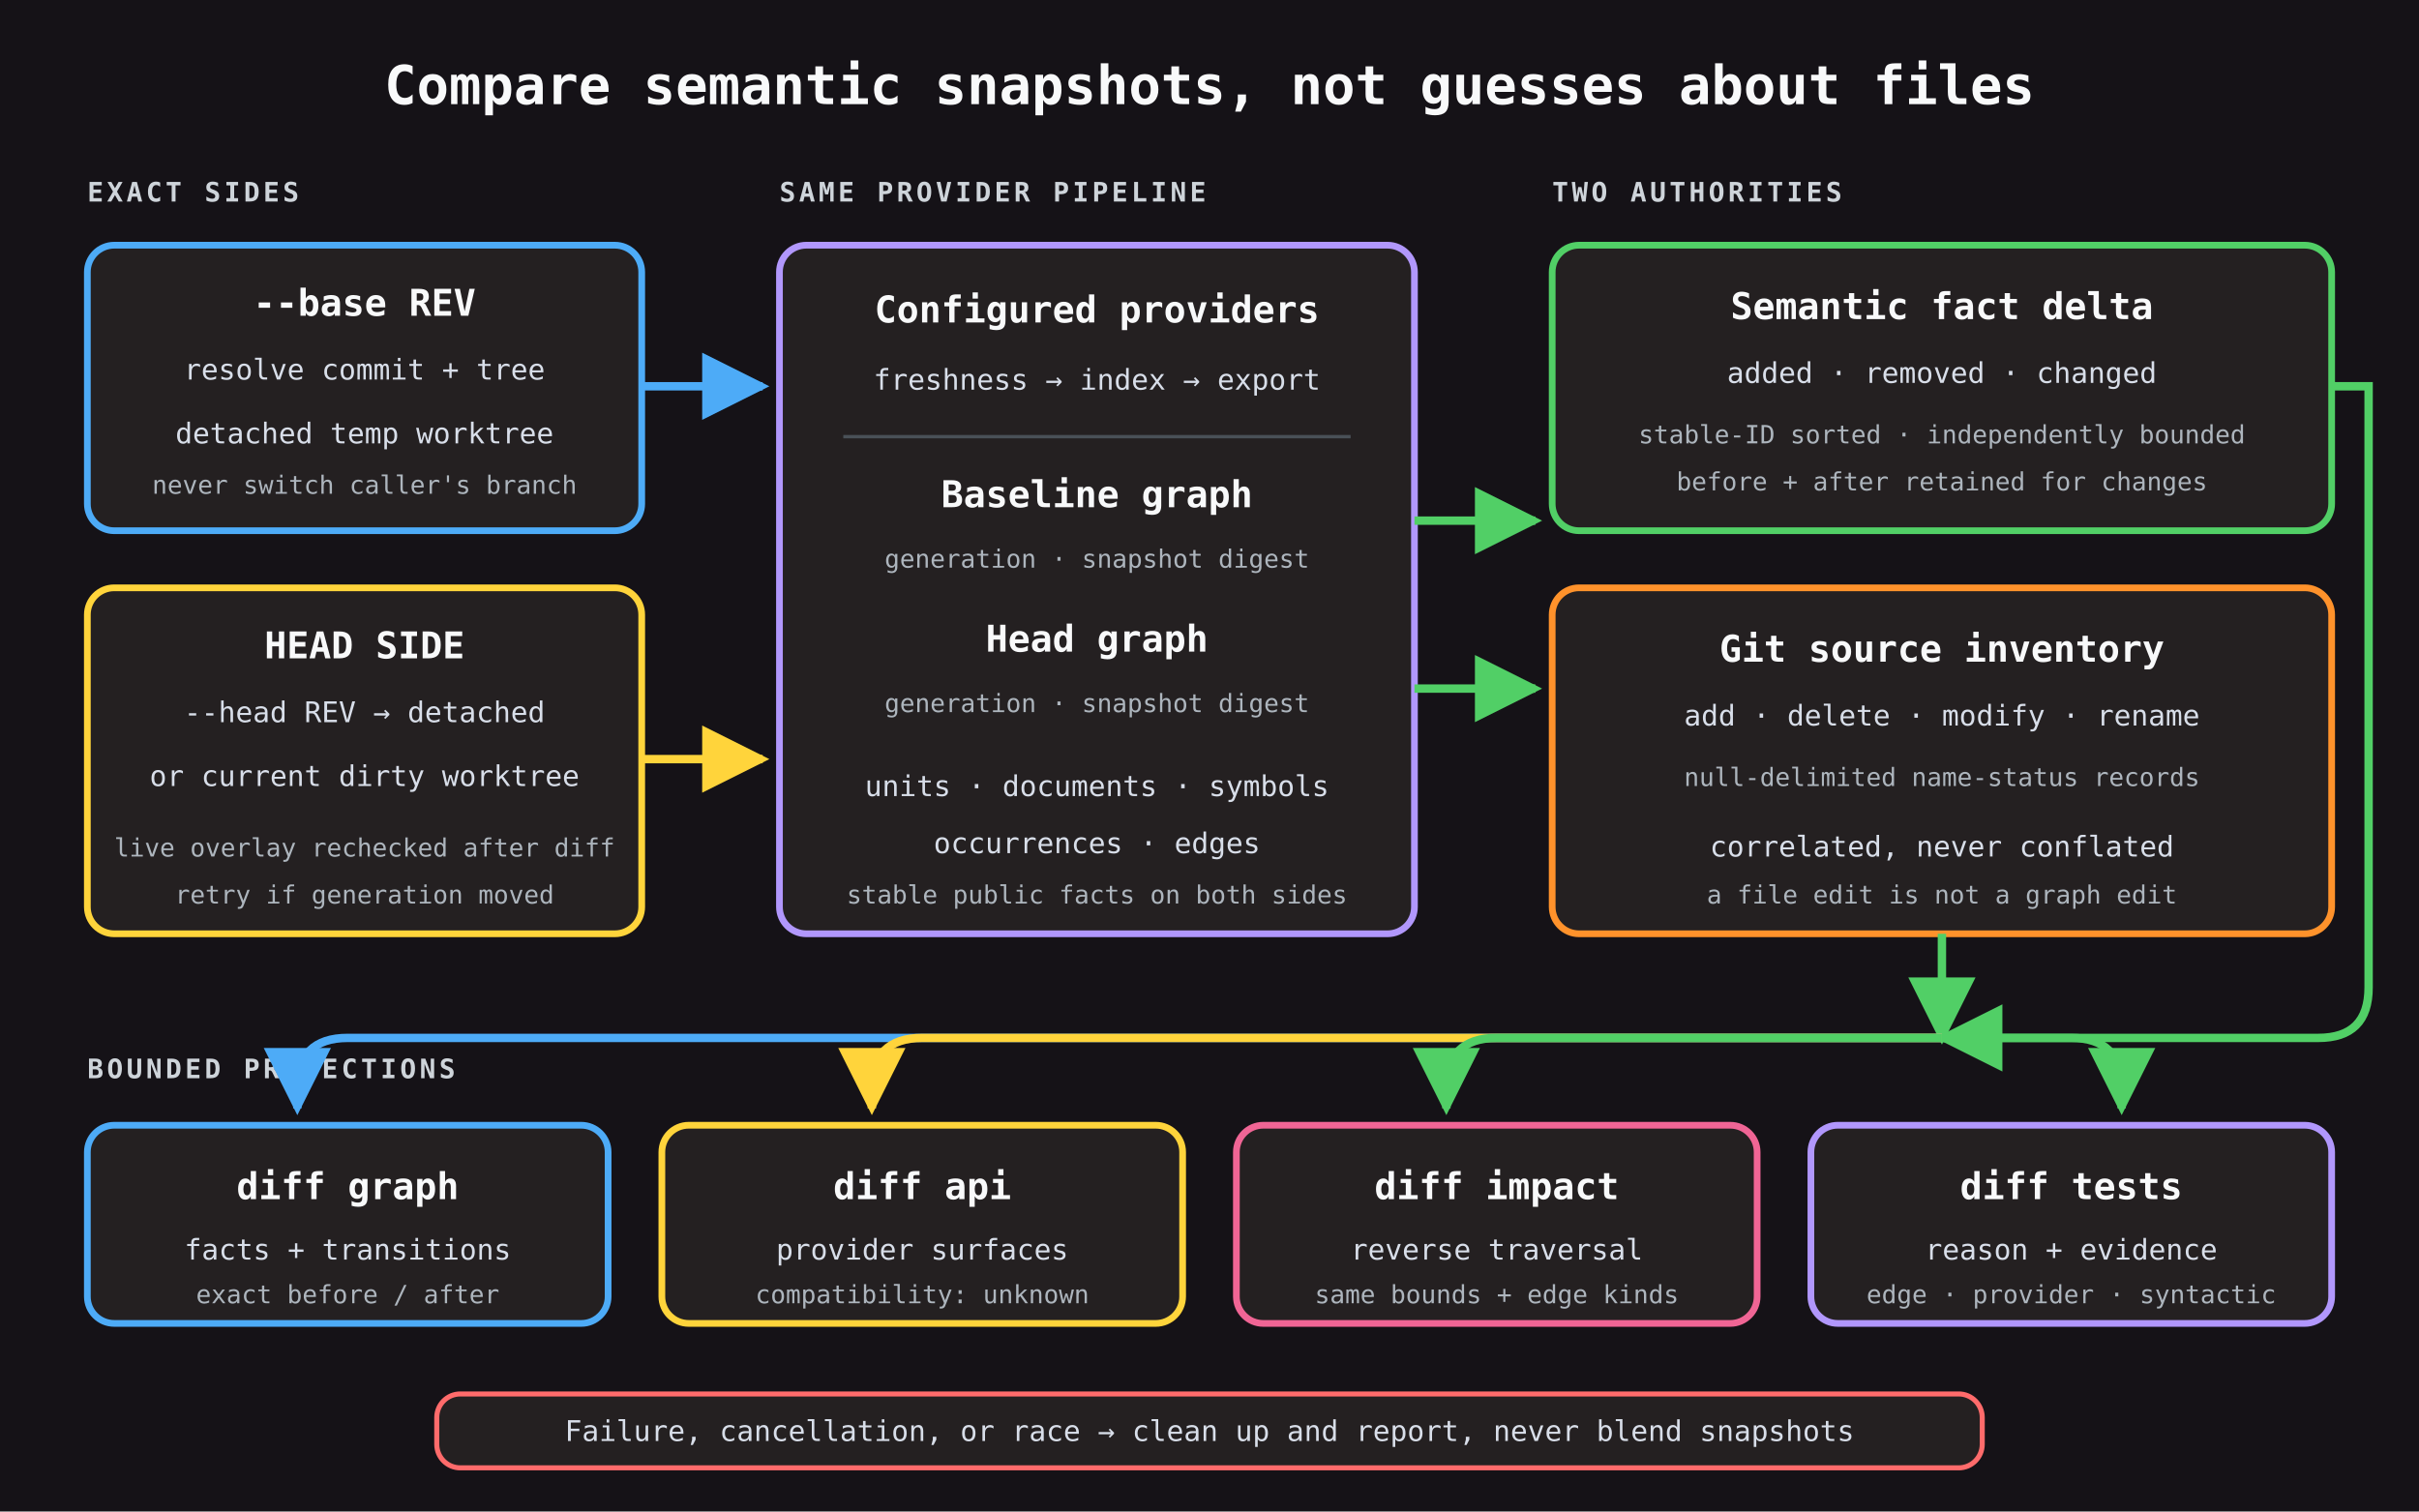
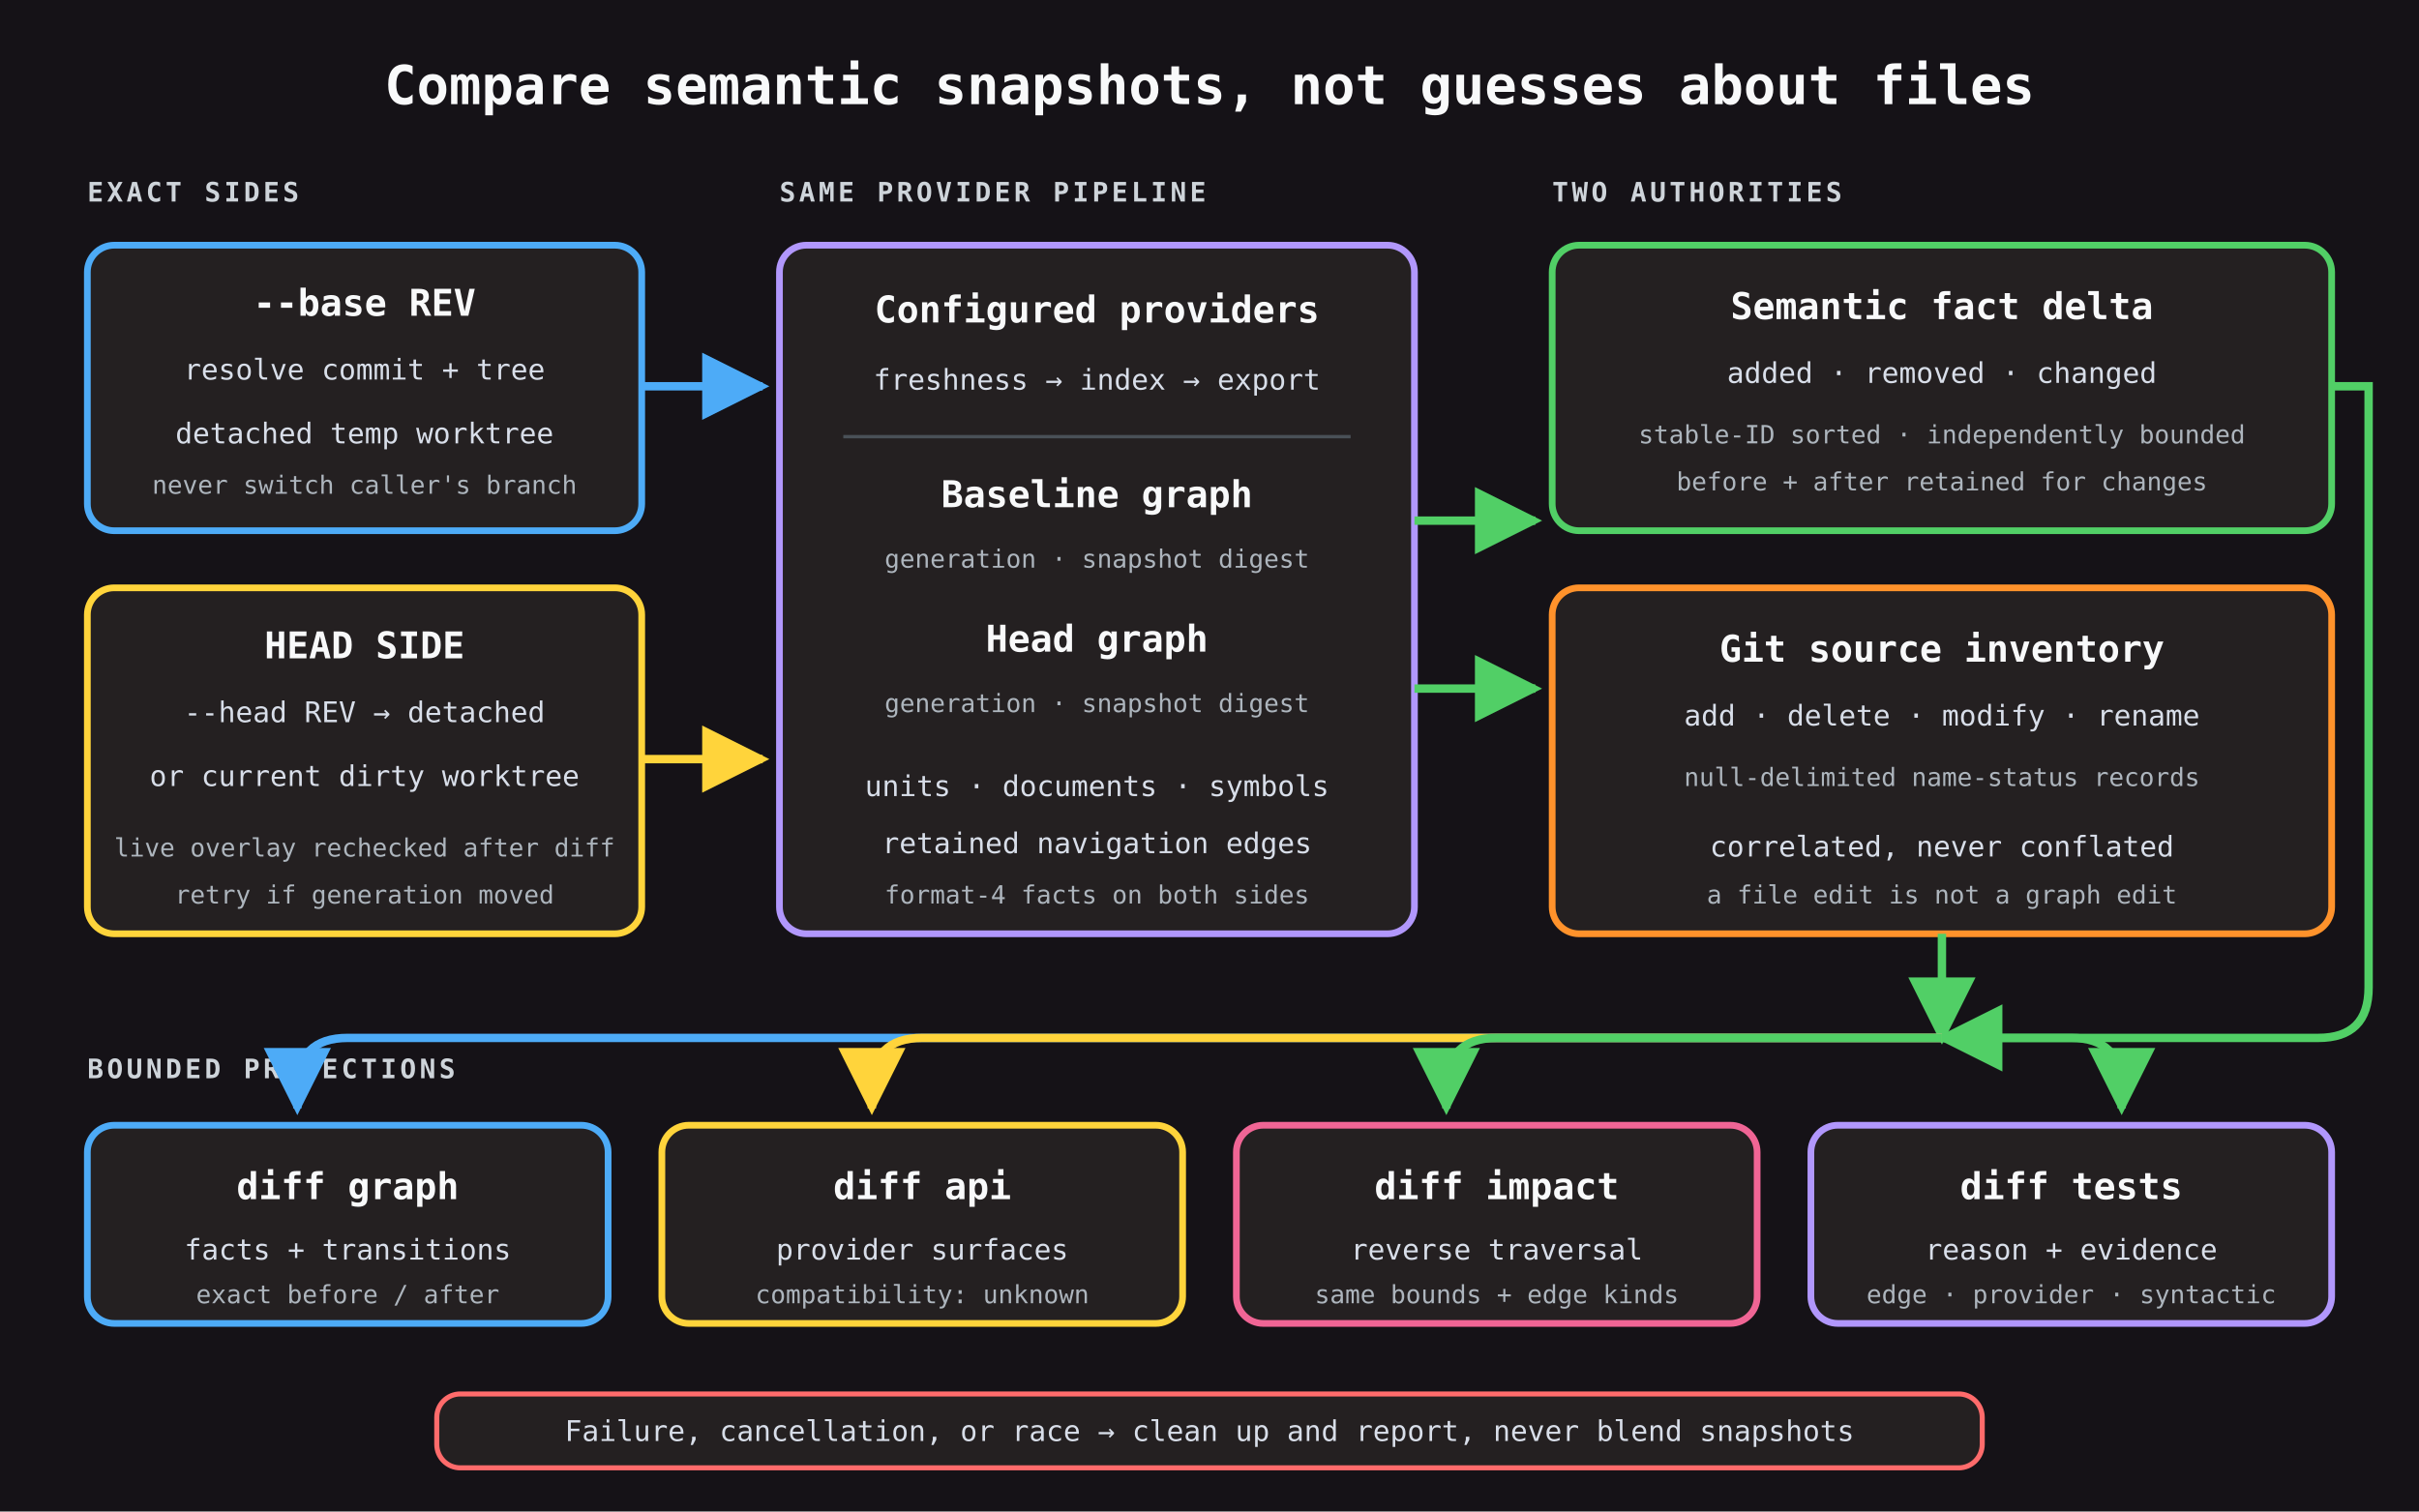
<svg xmlns="http://www.w3.org/2000/svg" width="1440" height="900" viewBox="0 0 1440 900" role="img" aria-labelledby="title desc">
  <defs>
    <marker id="arrow-blue" viewBox="0 0 10 10" refX="9" refY="5" markerWidth="8" markerHeight="8" orient="auto-start-reverse">
      <path d="M0 0 10 5 0 10z" fill="#4dabf7" />
    </marker>
    <marker id="arrow-yellow" viewBox="0 0 10 10" refX="9" refY="5" markerWidth="8" markerHeight="8" orient="auto-start-reverse">
      <path d="M0 0 10 5 0 10z" fill="#ffd43b" />
    </marker>
    <marker id="arrow-green" viewBox="0 0 10 10" refX="9" refY="5" markerWidth="8" markerHeight="8" orient="auto-start-reverse">
      <path d="M0 0 10 5 0 10z" fill="#51cf66" />
    </marker>
    <style>
      .bg{fill:#151217}.box{fill:#242021;stroke-width:4}.title{fill:#f8f9fa;font:700 32px ui-monospace,SFMono-Regular,Menlo,monospace}.label{fill:#f8f9fa;font:700 22px ui-monospace,SFMono-Regular,Menlo,monospace}.small{fill:#d8dee9;font:17px ui-monospace,SFMono-Regular,Menlo,monospace}.tiny{fill:#adb5bd;font:15px ui-monospace,SFMono-Regular,Menlo,monospace}.lane{fill:#ced4da;font:700 16px ui-monospace,SFMono-Regular,Menlo,monospace;letter-spacing:2px}.blue{stroke:#4dabf7;stroke-width:5;fill:none;marker-end:url(#arrow-blue)}.yellow{stroke:#ffd43b;stroke-width:5;fill:none;marker-end:url(#arrow-yellow)}.green{stroke:#51cf66;stroke-width:5;fill:none;marker-end:url(#arrow-green)}
    </style>
  </defs>
  <rect width="1440" height="900" class="bg" />
  <text x="720" y="62" text-anchor="middle" class="title">Compare semantic snapshots, not guesses about files</text>
  <text x="52" y="120" class="lane">EXACT SIDES</text>
  <rect x="52" y="146" width="330" height="170" rx="16" class="box" stroke="#4dabf7" />
  <text x="217" y="188" text-anchor="middle" class="label">--base REV</text>
  <text x="217" y="226" text-anchor="middle" class="small">resolve commit + tree</text>
  <text x="217" y="264" text-anchor="middle" class="small">detached temp worktree</text>
  <text x="217" y="294" text-anchor="middle" class="tiny">never switch caller's branch</text>
  <rect x="52" y="350" width="330" height="206" rx="16" class="box" stroke="#ffd43b" />
  <text x="217" y="392" text-anchor="middle" class="label">HEAD SIDE</text>
  <text x="217" y="430" text-anchor="middle" class="small">--head REV → detached</text>
  <text x="217" y="468" text-anchor="middle" class="small">or current dirty worktree</text>
  <text x="217" y="510" text-anchor="middle" class="tiny">live overlay rechecked after diff</text>
  <text x="217" y="538" text-anchor="middle" class="tiny">retry if generation moved</text>
  <path d="M382 230 H454" class="blue" />
  <path d="M382 452 H454" class="yellow" />
  <text x="464" y="120" class="lane">SAME PROVIDER PIPELINE</text>
  <rect x="464" y="146" width="378" height="410" rx="16" class="box" stroke="#b197fc" />
  <text x="653" y="192" text-anchor="middle" class="label">Configured providers</text>
  <text x="653" y="232" text-anchor="middle" class="small">freshness → index → export</text>
  <line x1="502" y1="260" x2="804" y2="260" stroke="#495057" stroke-width="2" />
  <text x="653" y="302" text-anchor="middle" class="label">Baseline graph</text>
  <text x="653" y="338" text-anchor="middle" class="tiny">generation · snapshot digest</text>
  <text x="653" y="388" text-anchor="middle" class="label">Head graph</text>
  <text x="653" y="424" text-anchor="middle" class="tiny">generation · snapshot digest</text>
  <text x="653" y="474" text-anchor="middle" class="small">units · documents · symbols</text>
-   <text x="653" y="508" text-anchor="middle" class="small">occurrences · edges</text>
-   <text x="653" y="538" text-anchor="middle" class="tiny">stable public facts on both sides</text>
+   <text x="653" y="508" text-anchor="middle" class="small">retained navigation edges</text>
+   <text x="653" y="538" text-anchor="middle" class="tiny">format-4 facts on both sides</text>
  <path d="M842 310 H914" class="green" />
  <path d="M842 410 H914" class="green" />
  <text x="924" y="120" class="lane">TWO AUTHORITIES</text>
  <rect x="924" y="146" width="464" height="170" rx="16" class="box" stroke="#51cf66" />
  <text x="1156" y="190" text-anchor="middle" class="label">Semantic fact delta</text>
  <text x="1156" y="228" text-anchor="middle" class="small">added · removed · changed</text>
  <text x="1156" y="264" text-anchor="middle" class="tiny">stable-ID sorted · independently bounded</text>
  <text x="1156" y="292" text-anchor="middle" class="tiny">before + after retained for changes</text>
  <rect x="924" y="350" width="464" height="206" rx="16" class="box" stroke="#ff922b" />
  <text x="1156" y="394" text-anchor="middle" class="label">Git source inventory</text>
  <text x="1156" y="432" text-anchor="middle" class="small">add · delete · modify · rename</text>
  <text x="1156" y="468" text-anchor="middle" class="tiny">null-delimited name-status records</text>
  <text x="1156" y="510" text-anchor="middle" class="small">correlated, never conflated</text>
  <text x="1156" y="538" text-anchor="middle" class="tiny">a file edit is not a graph edit</text>
  <path d="M1388 230 H1410 V588 Q1410 618 1380 618 H1156" class="green" />
  <path d="M1156 556 V618" class="green" />
  <text x="52" y="642" class="lane">BOUNDED PROJECTIONS</text>
  <rect x="52" y="670" width="310" height="118" rx="16" class="box" stroke="#4dabf7" />
  <text x="207" y="714" text-anchor="middle" class="label">diff graph</text>
  <text x="207" y="750" text-anchor="middle" class="small">facts + transitions</text>
  <text x="207" y="776" text-anchor="middle" class="tiny">exact before / after</text>
  <rect x="394" y="670" width="310" height="118" rx="16" class="box" stroke="#ffd43b" />
  <text x="549" y="714" text-anchor="middle" class="label">diff api</text>
  <text x="549" y="750" text-anchor="middle" class="small">provider surfaces</text>
  <text x="549" y="776" text-anchor="middle" class="tiny">compatibility: unknown</text>
  <rect x="736" y="670" width="310" height="118" rx="16" class="box" stroke="#f06595" />
  <text x="891" y="714" text-anchor="middle" class="label">diff impact</text>
  <text x="891" y="750" text-anchor="middle" class="small">reverse traversal</text>
  <text x="891" y="776" text-anchor="middle" class="tiny">same bounds + edge kinds</text>
  <rect x="1078" y="670" width="310" height="118" rx="16" class="box" stroke="#b197fc" />
  <text x="1233" y="714" text-anchor="middle" class="label">diff tests</text>
  <text x="1233" y="750" text-anchor="middle" class="small">reason + evidence</text>
  <text x="1233" y="776" text-anchor="middle" class="tiny">edge · provider · syntactic</text>
  <path d="M1156 618 H207 Q177 618 177 648 V660" class="blue" />
  <path d="M1156 618 H549 Q519 618 519 648 V660" class="yellow" />
  <path d="M1156 618 H891 Q861 618 861 648 V660" class="green" />
  <path d="M1156 618 H1233 Q1263 618 1263 648 V660" class="green" />
  <rect x="260" y="830" width="920" height="44" rx="14" fill="#242021" stroke="#ff6b6b" stroke-width="3" />
  <text x="720" y="858" text-anchor="middle" class="small">Failure, cancellation, or race → clean up and report, never blend snapshots</text>
</svg>
